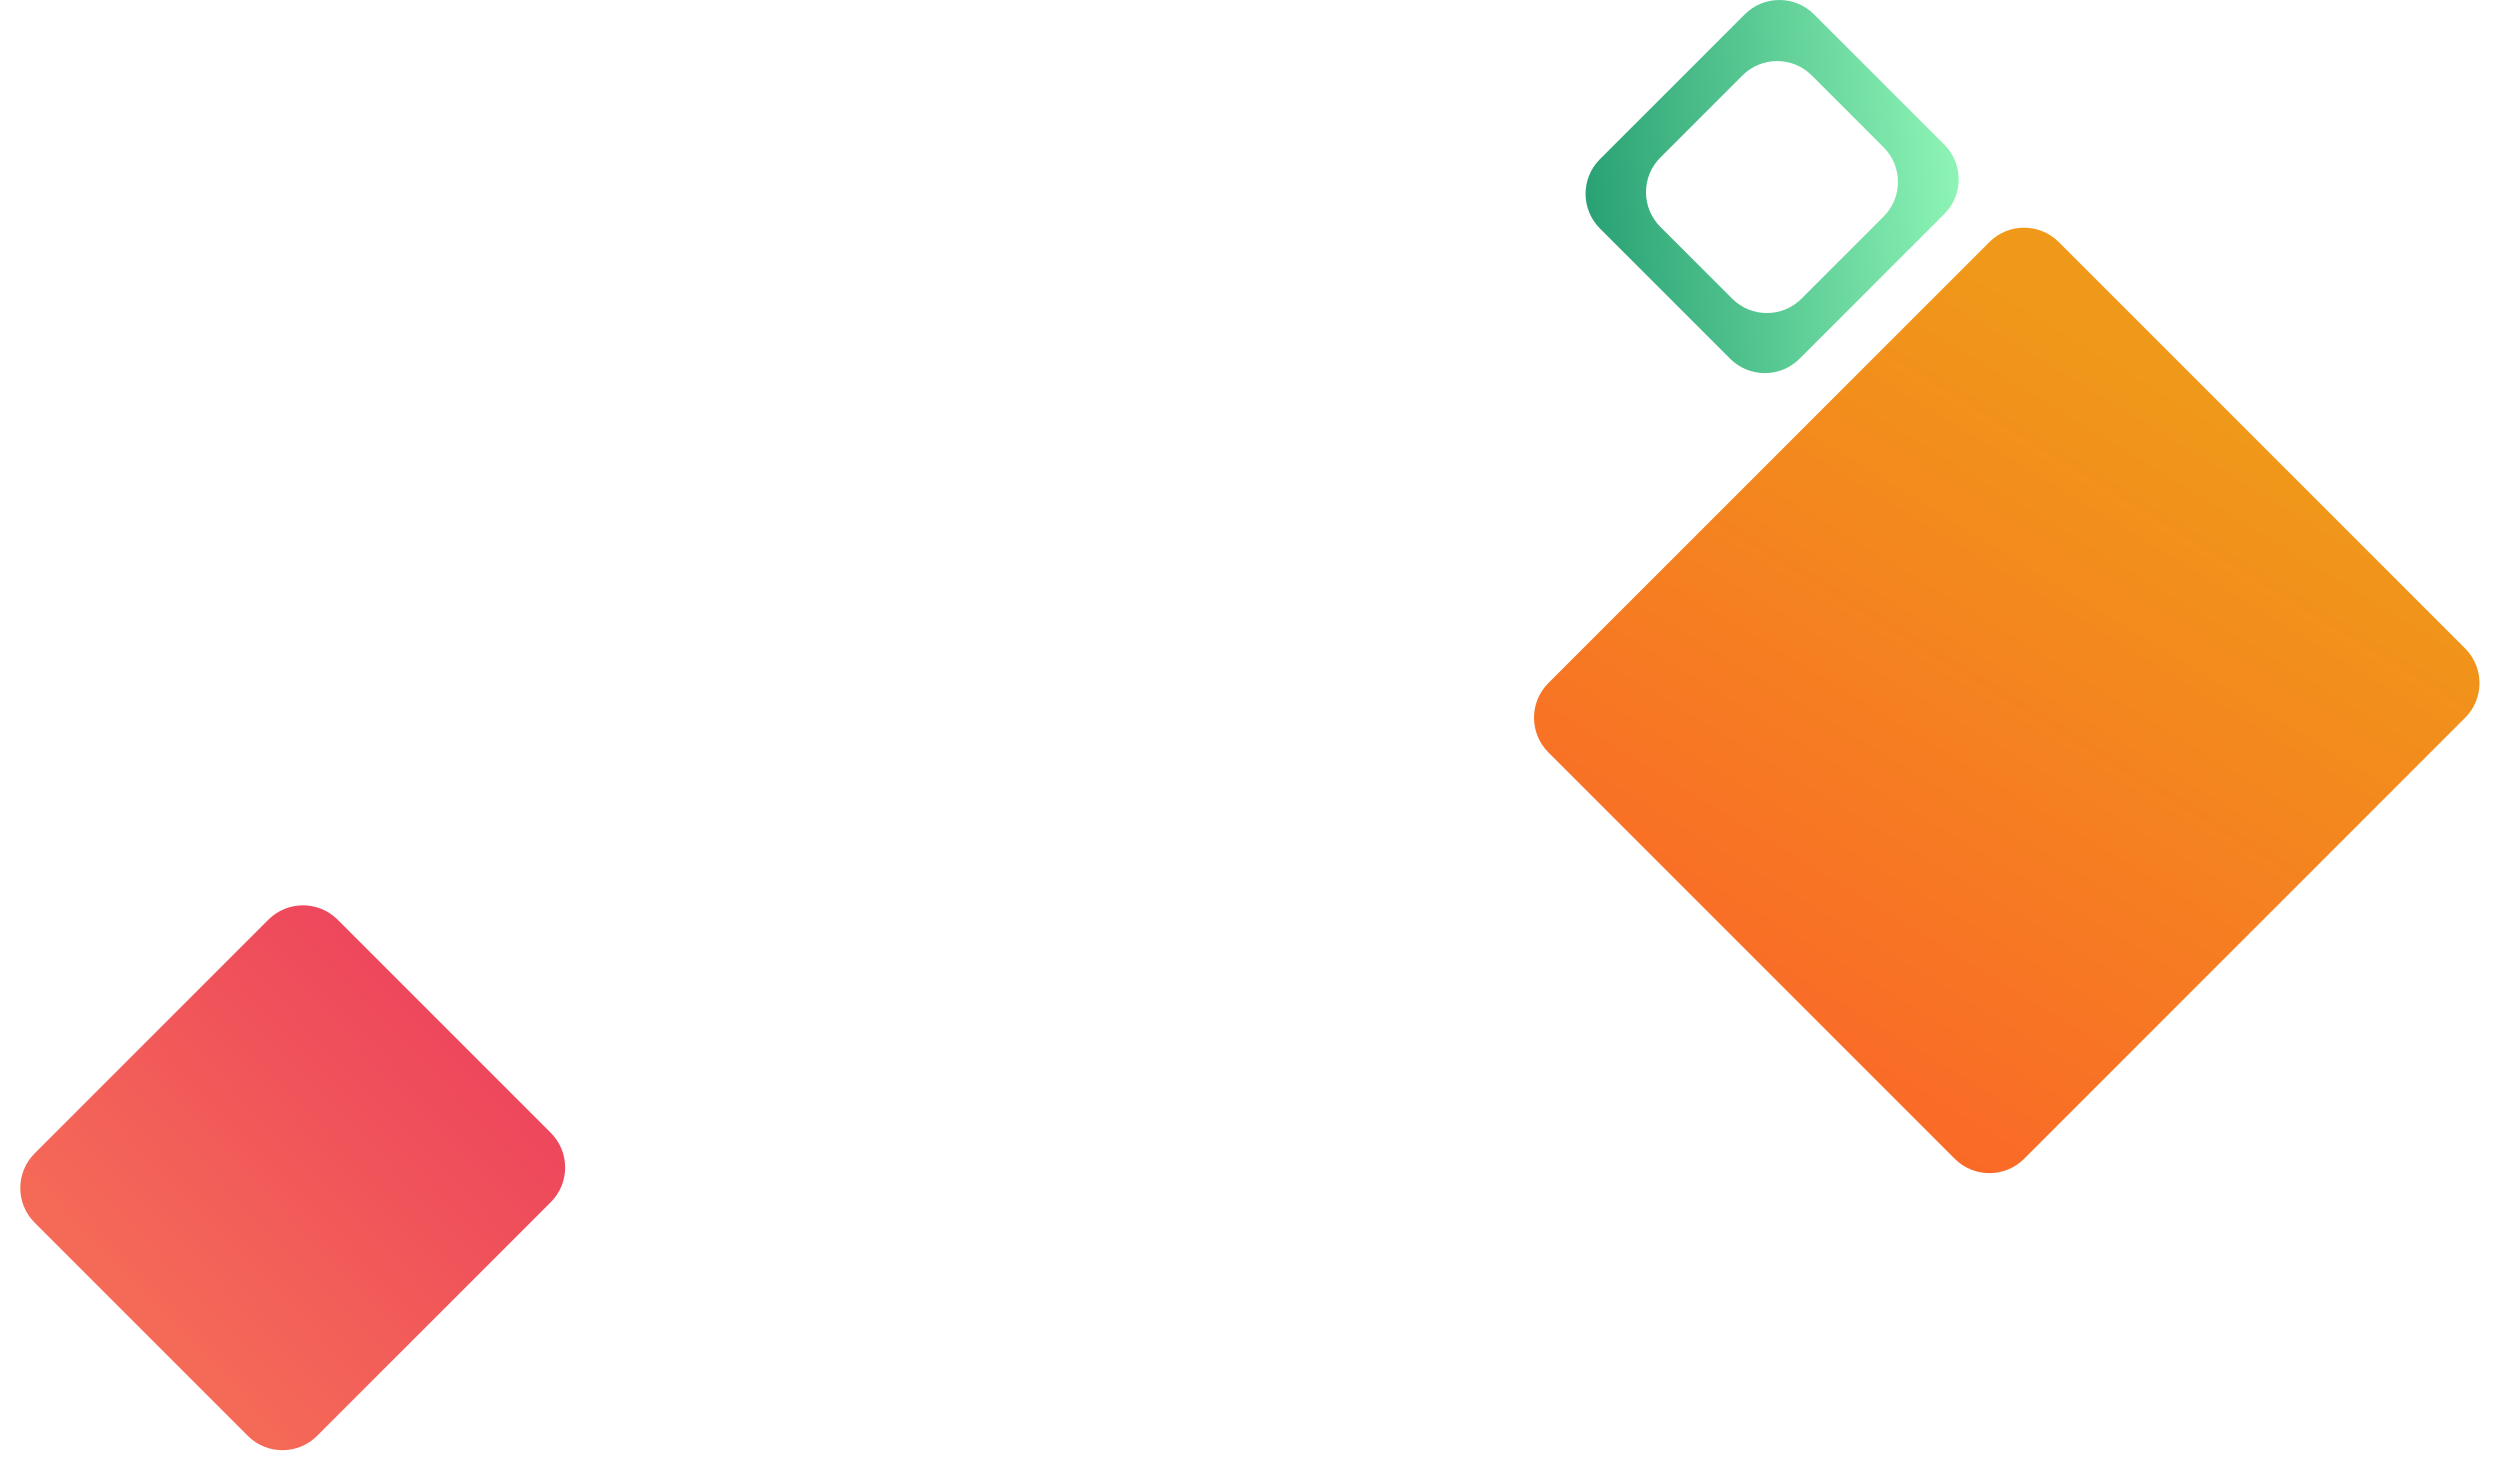
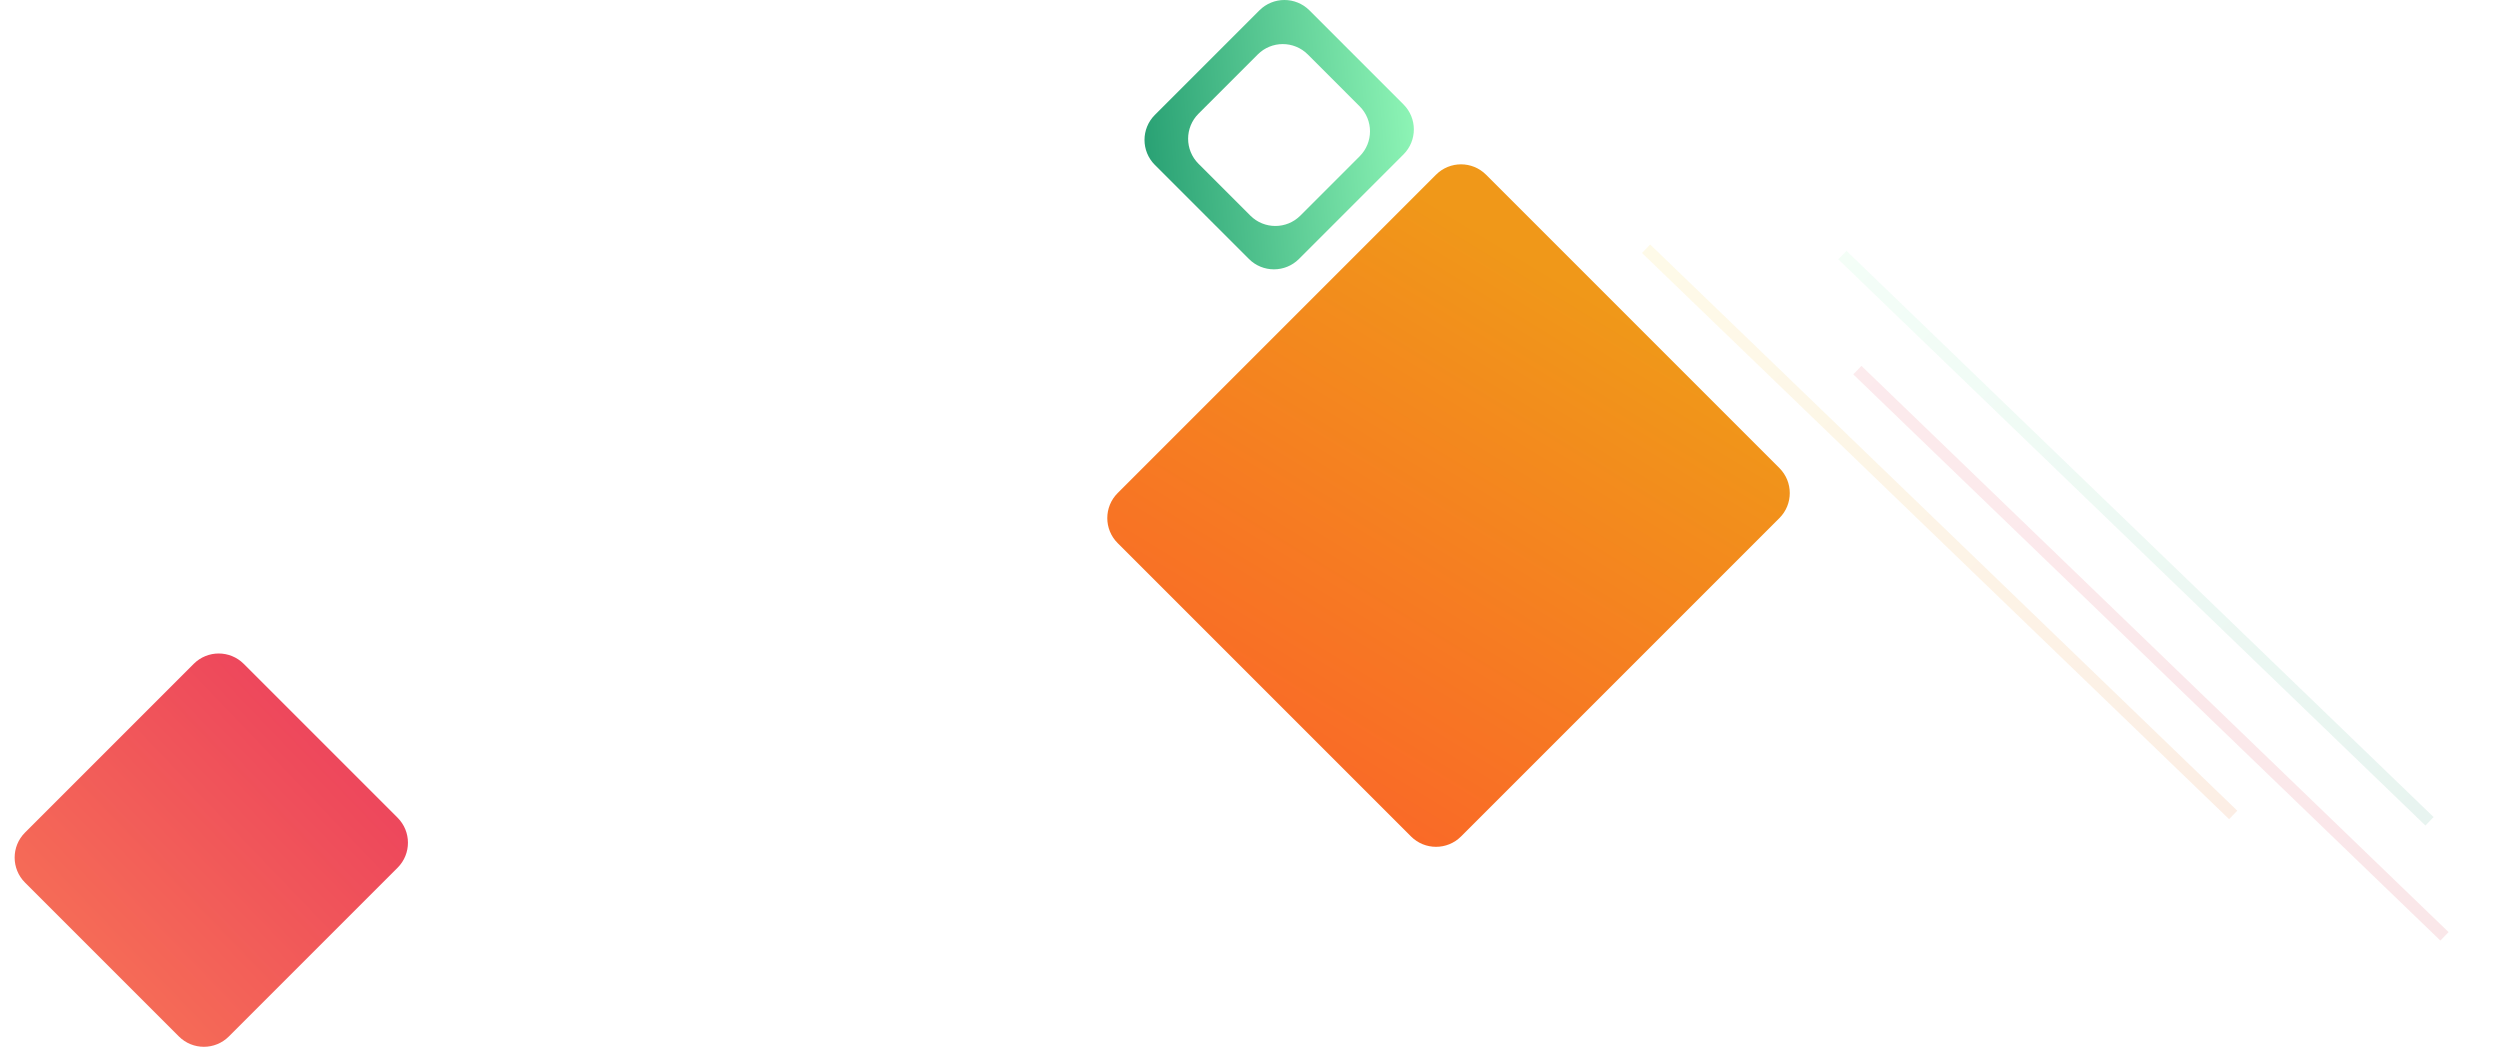
- <svg xmlns="http://www.w3.org/2000/svg" width="1531" height="901" viewBox="0 0 1531 901" fill="none">
+ <svg xmlns="http://www.w3.org/2000/svg" width="2121" height="901" viewBox="0 0 2121 901" fill="none">
  <rect x="927" y="439.541" width="442" height="412" rx="30" transform="rotate(-45 927 439.541)" fill="url(#paint0_linear)" />
  <path fill-rule="evenodd" clip-rule="evenodd" d="M979.787 97.49C968.071 109.206 968.071 128.201 979.787 139.916L1059.59 219.719C1071.31 231.435 1090.3 231.435 1102.02 219.719L1190.72 131.016C1202.44 119.3 1202.44 100.306 1190.72 88.59L1110.92 8.787C1099.2 -2.929 1080.21 -2.929 1068.49 8.787L979.787 97.49ZM1016.79 96.49C1005.07 108.206 1005.07 127.201 1016.79 138.916L1060.8 182.925C1072.51 194.641 1091.51 194.641 1103.22 182.925L1153.52 132.623C1165.24 120.907 1165.24 101.912 1153.52 90.196L1109.52 46.187C1097.8 34.472 1078.81 34.472 1067.09 46.187L1016.79 96.49Z" fill="url(#paint1_linear)" />
  <rect y="727.562" width="262.425" height="244.613" rx="30" transform="rotate(-45 0 727.562)" fill="url(#paint2_linear)" fill-opacity="0.9" />
+   <line x1="2061.19" y1="696.785" x2="1563.09" y2="216.427" stroke="url(#paint3_linear)" stroke-opacity="0.1" stroke-width="10" />
+   <line x1="2073.89" y1="794.395" x2="1575.79" y2="314.038" stroke="url(#paint4_linear)" stroke-opacity="0.1" stroke-width="10" />
+   <line x1="1894.63" y1="691.385" x2="1396.53" y2="211.027" stroke="url(#paint5_linear)" stroke-opacity="0.1" stroke-width="10" />
  <defs>
    <linearGradient id="paint0_linear" x1="662" y1="817.041" x2="1369" y2="645.541" gradientUnits="userSpaceOnUse">
      <stop stop-color="#FF512F" />
      <stop offset="1" stop-color="#F09819" />
    </linearGradient>
    <linearGradient id="paint1_linear" x1="942.074" y1="114.574" x2="1211.57" y2="91.574" gradientUnits="userSpaceOnUse">
      <stop stop-color="#1D976C" />
      <stop offset="1" stop-color="#93F9B9" />
    </linearGradient>
-     <linearGradient id="paint2_linear" x1="257.077" y1="856.565" x2="-14.452" y2="850.908" gradientUnits="userSpaceOnUse">
+     <linearGradient id="paint2_linear" x1="257.077" y1="856.565" x2="-14.452" y2="850.909" gradientUnits="userSpaceOnUse">
      <stop stop-color="#EB3349" />
      <stop offset="1" stop-color="#F45C43" />
    </linearGradient>
+     <linearGradient id="paint3_linear" x1="2065.01" y1="692.826" x2="1566.91" y2="212.468" gradientUnits="userSpaceOnUse">
+       <stop stop-color="#1D976C" />
+       <stop offset="1" stop-color="#93F9B9" />
+     </linearGradient>
+     <linearGradient id="paint4_linear" x1="2077.71" y1="790.436" x2="1579.61" y2="310.079" gradientUnits="userSpaceOnUse">
+       <stop stop-color="#D31027" />
+       <stop offset="1" stop-color="#EA384D" />
+     </linearGradient>
+     <linearGradient id="paint5_linear" x1="1898.45" y1="687.426" x2="1400.35" y2="207.069" gradientUnits="userSpaceOnUse">
+       <stop stop-color="#E65C00" />
+       <stop offset="1" stop-color="#F9D423" />
+     </linearGradient>
  </defs>
</svg>
